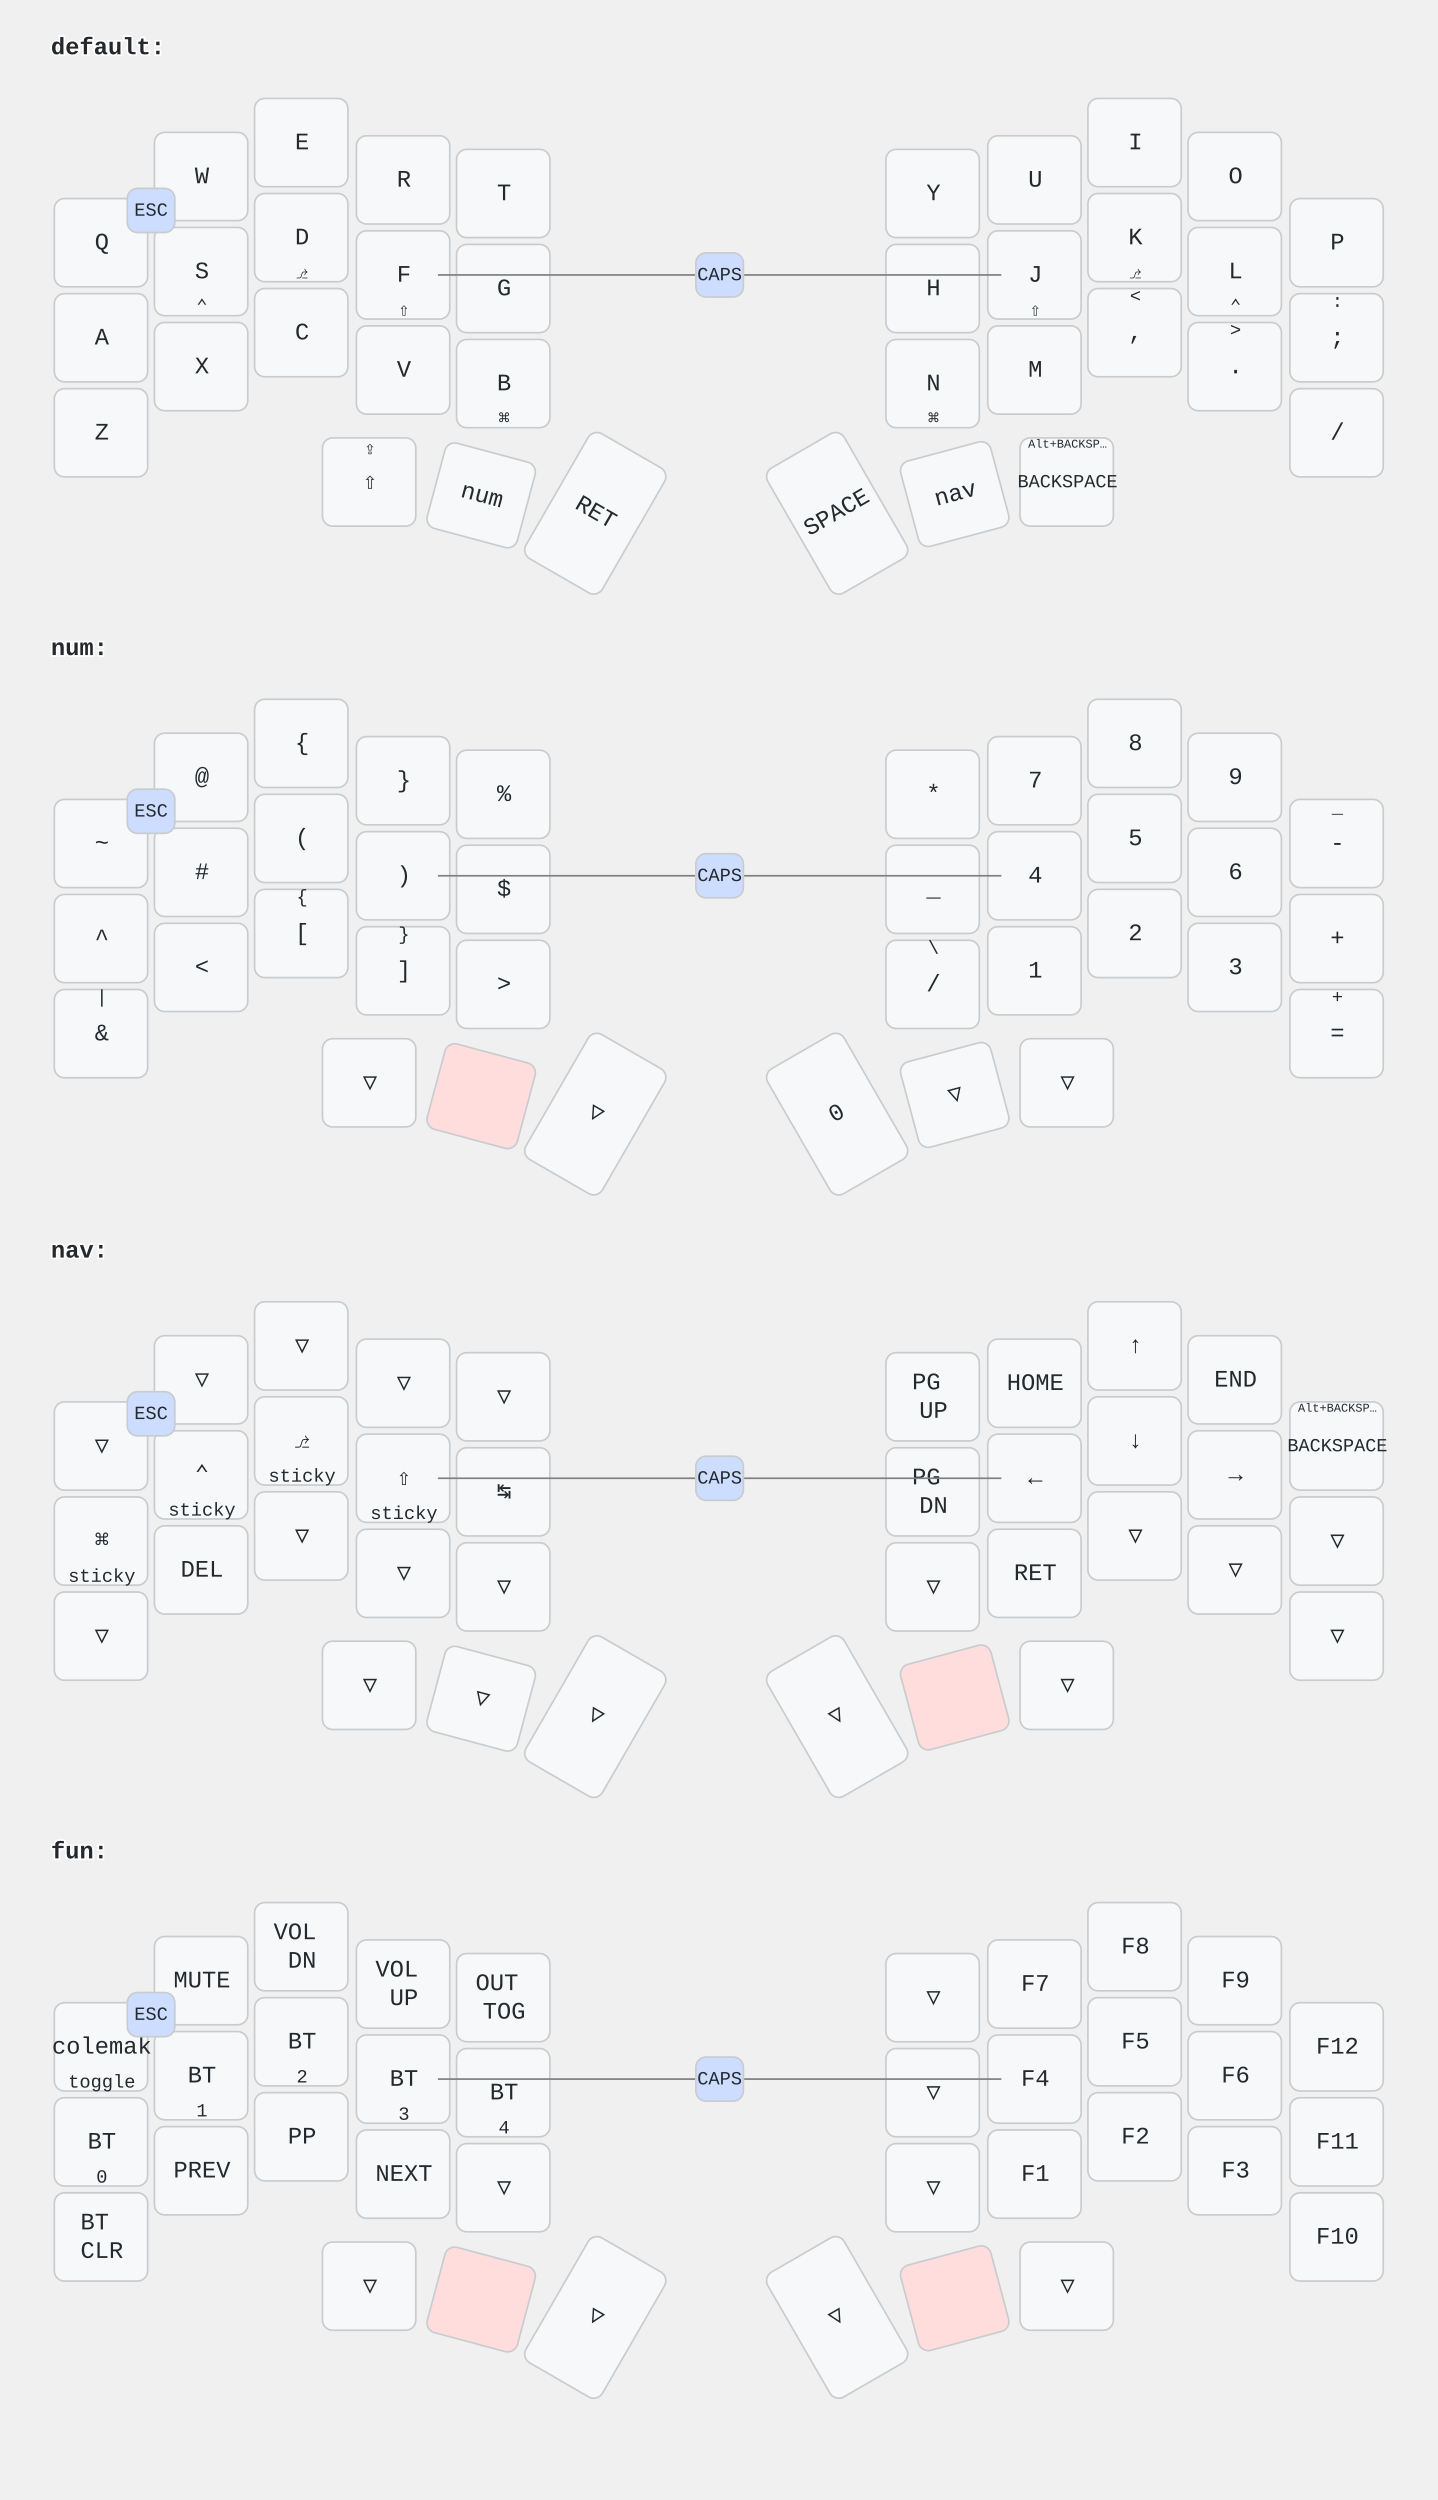
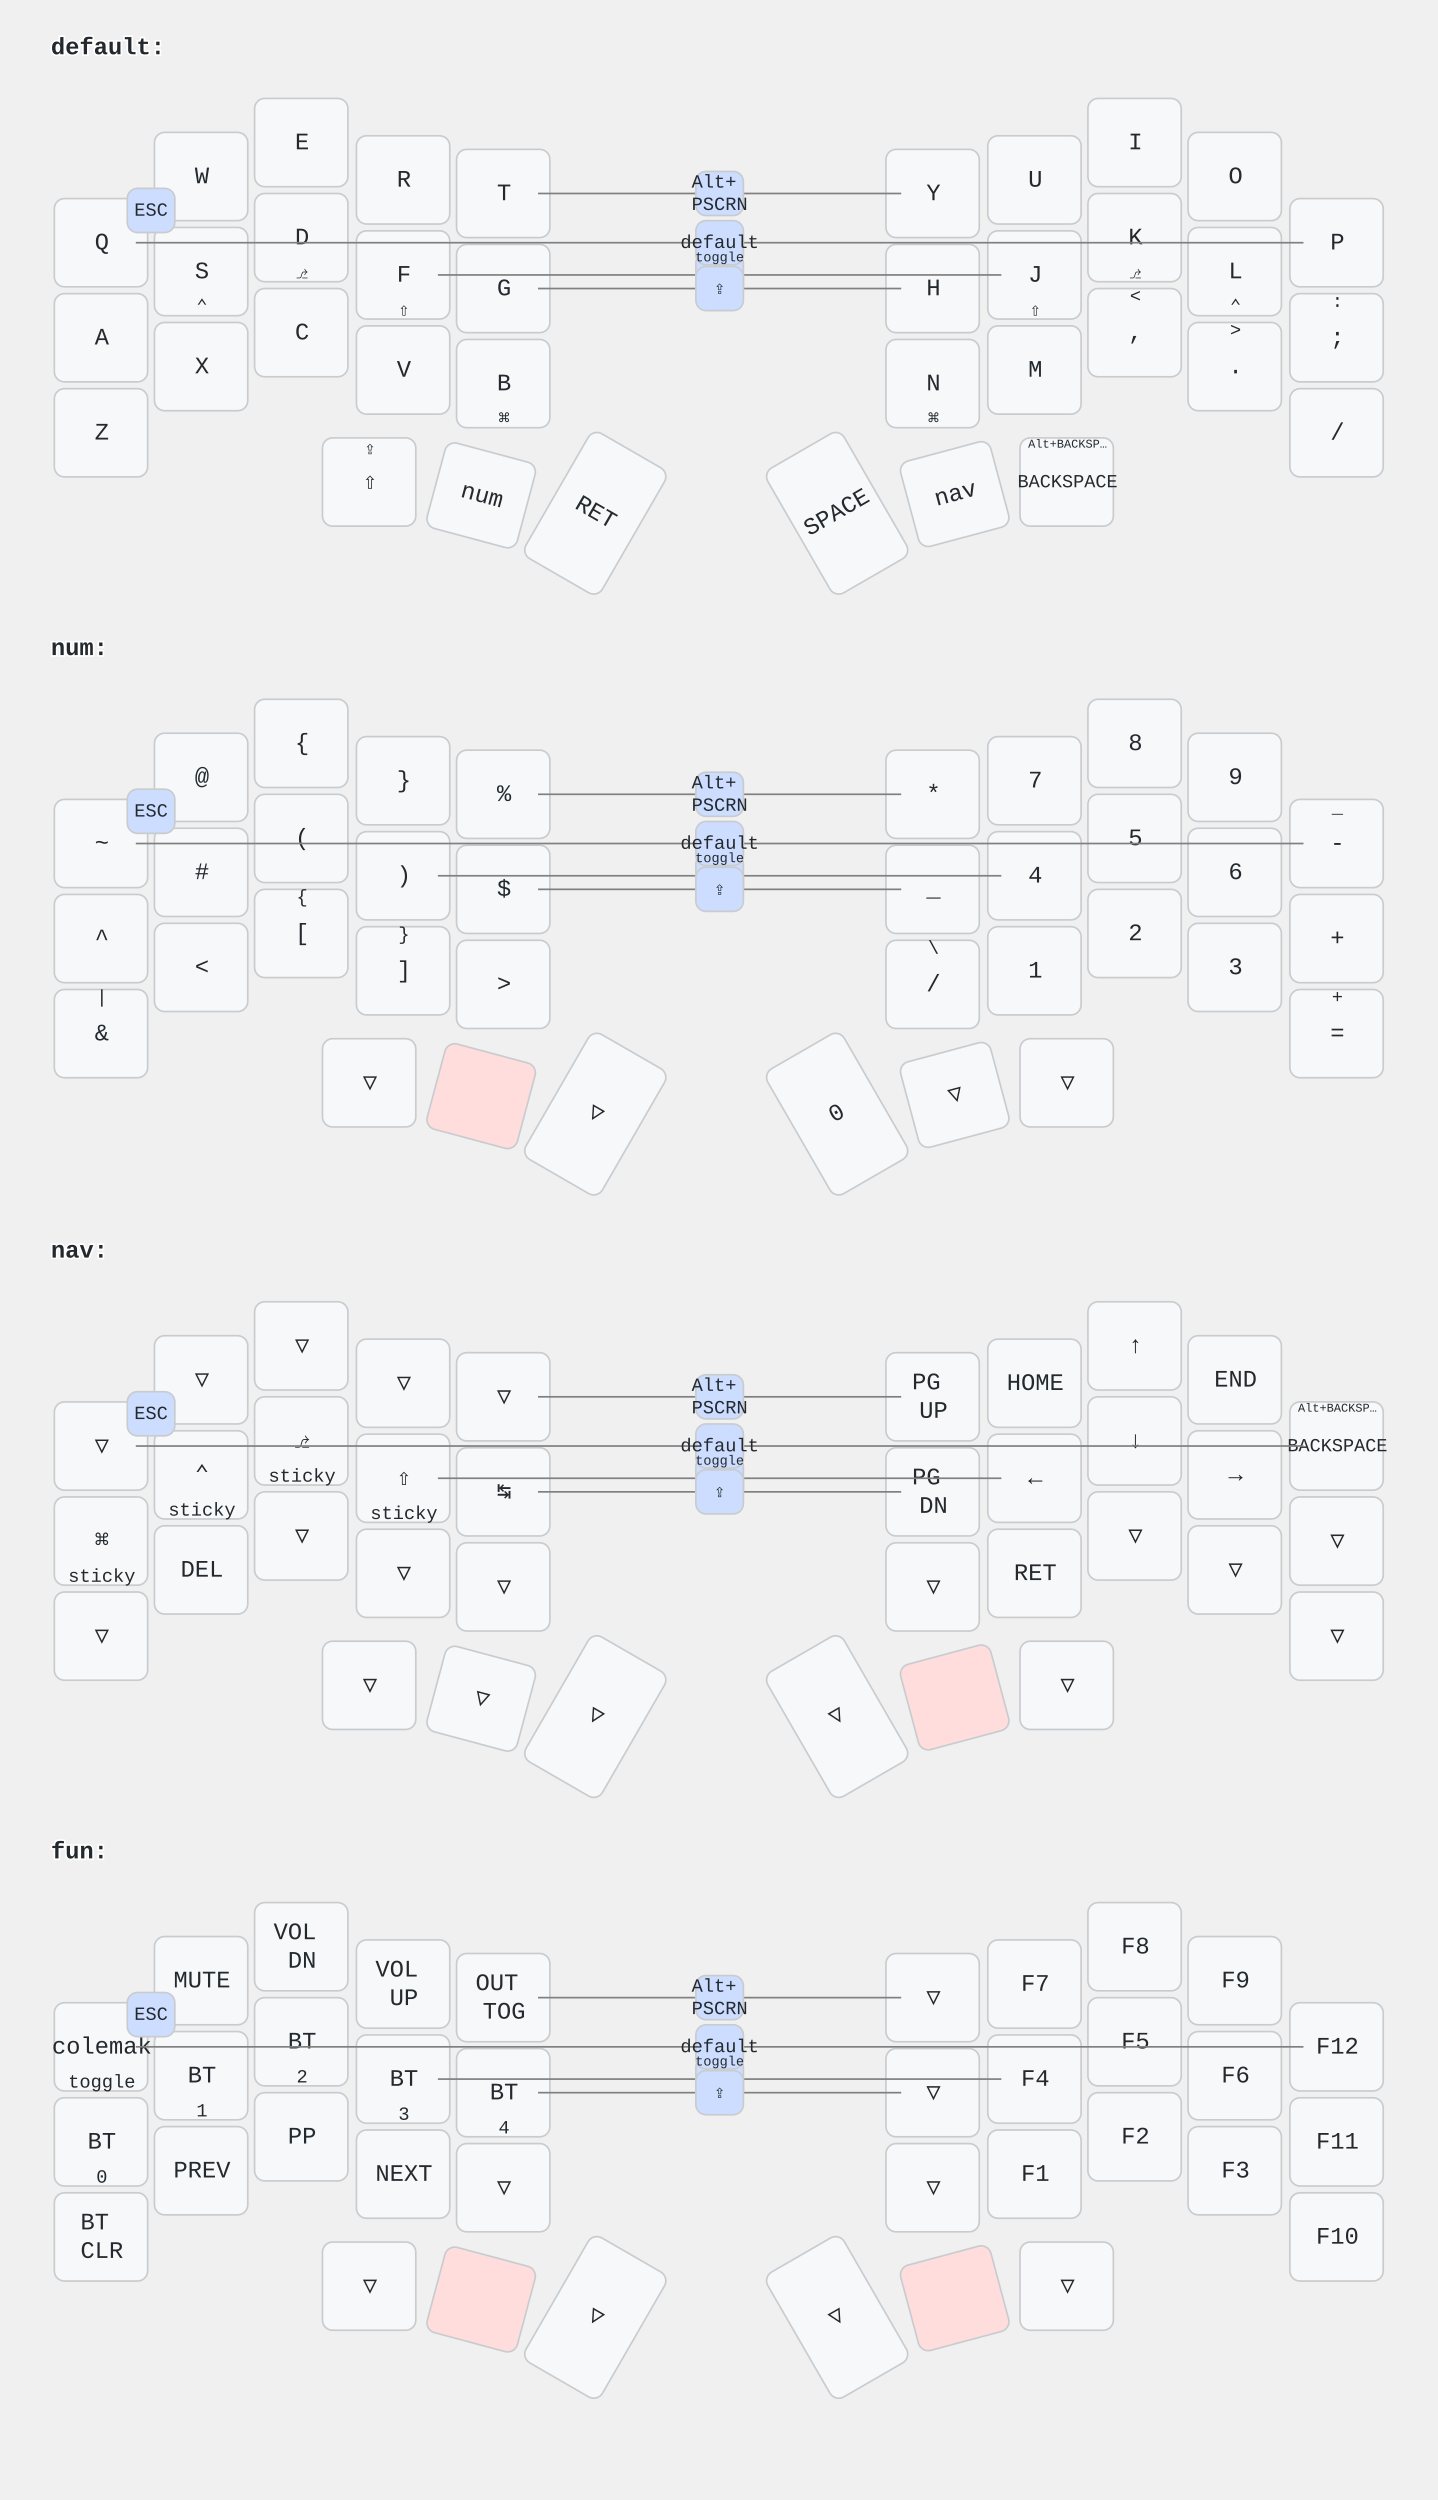
<svg xmlns="http://www.w3.org/2000/svg" width="847" height="1473" viewBox="0 0 847 1473" class="keymap">
  <style>/* font and background color specifications */
svg {
    font-family: SFMono-Regular,Consolas,Liberation Mono,Menlo,monospace;
    font-size: 14px;
    font-kerning: normal;
    text-rendering: optimizeLegibility;
    fill: #24292e;
}

/* default key styling */
rect {
    fill: #f6f8fa;
    stroke: #c9cccf;
    stroke-width: 1;
}

/* color accent for combo boxes */
rect.combo {
    fill: #cdf;
}

/* color accent for held keys */
rect.held, rect.combo.held {
    fill: #fdd;
}

/* color accent for ghost (optional) keys */
rect.ghost, rect.combo.ghost {
    fill: #ddd;
}

text {
    text-anchor: middle;
    dominant-baseline: middle;
}

/* styling for layer labels */
text.label {
    font-weight: bold;
    text-anchor: start;
    stroke: white;
    stroke-width: 2;
    paint-order: stroke;
}

/* styling for combo tap, and key hold/shifted label text */
text.combo, text.hold, text.shifted {
    font-size: 11px;
}

text.hold {
    text-anchor: middle;
    dominant-baseline: auto;
}

text.shifted {
    text-anchor: middle;
    dominant-baseline: hanging;
}

/* styling for hold/shifted label text in combo box */
text.combo.hold, text.combo.shifted {
    font-size: 8px;
}

/* styling for combo dendrons */
path {
    stroke-width: 1;
    stroke: gray;
    fill: none;
}
</style>
  <g transform="translate(30, 0)" class="layer-default">
    <text x="0" y="28" class="label" id="default">default:</text>
    <g transform="translate(0, 56)">
      <g transform="translate(30, 87)" class="key keypos-0">
        <rect rx="6" ry="6" x="-28" y="-26" width="55" height="52" class="key" />
        <text x="0" y="0" class="key tap">Q</text>
      </g>
      <g transform="translate(89, 48)" class="key keypos-1">
        <rect rx="6" ry="6" x="-28" y="-26" width="55" height="52" class="key" />
        <text x="0" y="0" class="key tap">W</text>
      </g>
      <g transform="translate(148, 28)" class="key keypos-2">
        <rect rx="6" ry="6" x="-28" y="-26" width="55" height="52" class="key" />
        <text x="0" y="0" class="key tap">E</text>
      </g>
      <g transform="translate(208, 50)" class="key keypos-3">
        <rect rx="6" ry="6" x="-28" y="-26" width="55" height="52" class="key" />
        <text x="0" y="0" class="key tap">R</text>
      </g>
      <g transform="translate(267, 58)" class="key keypos-4">
        <rect rx="6" ry="6" x="-28" y="-26" width="55" height="52" class="key" />
        <text x="0" y="0" class="key tap">T</text>
      </g>
      <g transform="translate(520, 58)" class="key keypos-5">
        <rect rx="6" ry="6" x="-28" y="-26" width="55" height="52" class="key" />
        <text x="0" y="0" class="key tap">Y</text>
      </g>
      <g transform="translate(580, 50)" class="key keypos-6">
        <rect rx="6" ry="6" x="-28" y="-26" width="55" height="52" class="key" />
        <text x="0" y="0" class="key tap">U</text>
      </g>
      <g transform="translate(639, 28)" class="key keypos-7">
        <rect rx="6" ry="6" x="-28" y="-26" width="55" height="52" class="key" />
        <text x="0" y="0" class="key tap">I</text>
      </g>
      <g transform="translate(698, 48)" class="key keypos-8">
        <rect rx="6" ry="6" x="-28" y="-26" width="55" height="52" class="key" />
        <text x="0" y="0" class="key tap">O</text>
      </g>
      <g transform="translate(758, 87)" class="key keypos-9">
        <rect rx="6" ry="6" x="-28" y="-26" width="55" height="52" class="key" />
        <text x="0" y="0" class="key tap">P</text>
      </g>
      <g transform="translate(30, 143)" class="key keypos-10">
        <rect rx="6" ry="6" x="-28" y="-26" width="55" height="52" class="key" />
        <text x="0" y="0" class="key tap">A</text>
      </g>
      <g transform="translate(89, 104)" class="key keypos-11">
        <rect rx="6" ry="6" x="-28" y="-26" width="55" height="52" class="key" />
        <text x="0" y="0" class="key tap">S</text>
        <text x="0" y="24" class="key hold">⌃</text>
      </g>
      <g transform="translate(148, 84)" class="key keypos-12">
        <rect rx="6" ry="6" x="-28" y="-26" width="55" height="52" class="key" />
        <text x="0" y="0" class="key tap">D</text>
        <text x="0" y="24" class="key hold">⎇</text>
      </g>
      <g transform="translate(208, 106)" class="key keypos-13">
        <rect rx="6" ry="6" x="-28" y="-26" width="55" height="52" class="key" />
        <text x="0" y="0" class="key tap">F</text>
        <text x="0" y="24" class="key hold">⇧</text>
      </g>
      <g transform="translate(267, 114)" class="key keypos-14">
        <rect rx="6" ry="6" x="-28" y="-26" width="55" height="52" class="key" />
        <text x="0" y="0" class="key tap">G</text>
      </g>
      <g transform="translate(520, 114)" class="key keypos-15">
        <rect rx="6" ry="6" x="-28" y="-26" width="55" height="52" class="key" />
        <text x="0" y="0" class="key tap">H</text>
      </g>
      <g transform="translate(580, 106)" class="key keypos-16">
        <rect rx="6" ry="6" x="-28" y="-26" width="55" height="52" class="key" />
        <text x="0" y="0" class="key tap">J</text>
        <text x="0" y="24" class="key hold">⇧</text>
      </g>
      <g transform="translate(639, 84)" class="key keypos-17">
        <rect rx="6" ry="6" x="-28" y="-26" width="55" height="52" class="key" />
        <text x="0" y="0" class="key tap">K</text>
        <text x="0" y="24" class="key hold">⎇</text>
      </g>
      <g transform="translate(698, 104)" class="key keypos-18">
        <rect rx="6" ry="6" x="-28" y="-26" width="55" height="52" class="key" />
        <text x="0" y="0" class="key tap">L</text>
        <text x="0" y="24" class="key hold">⌃</text>
      </g>
      <g transform="translate(758, 143)" class="key keypos-19">
        <rect rx="6" ry="6" x="-28" y="-26" width="55" height="52" class="key" />
        <text x="0" y="0" class="key tap">;</text>
        <text x="0" y="-24" class="key shifted">:</text>
      </g>
      <g transform="translate(30, 199)" class="key keypos-20">
        <rect rx="6" ry="6" x="-28" y="-26" width="55" height="52" class="key" />
        <text x="0" y="0" class="key tap">Z</text>
      </g>
      <g transform="translate(89, 160)" class="key keypos-21">
        <rect rx="6" ry="6" x="-28" y="-26" width="55" height="52" class="key" />
        <text x="0" y="0" class="key tap">X</text>
      </g>
      <g transform="translate(148, 140)" class="key keypos-22">
        <rect rx="6" ry="6" x="-28" y="-26" width="55" height="52" class="key" />
        <text x="0" y="0" class="key tap">C</text>
      </g>
      <g transform="translate(208, 162)" class="key keypos-23">
        <rect rx="6" ry="6" x="-28" y="-26" width="55" height="52" class="key" />
        <text x="0" y="0" class="key tap">V</text>
      </g>
      <g transform="translate(267, 170)" class="key keypos-24">
        <rect rx="6" ry="6" x="-28" y="-26" width="55" height="52" class="key" />
        <text x="0" y="0" class="key tap">B</text>
        <text x="0" y="24" class="key hold">⌘</text>
      </g>
      <g transform="translate(520, 170)" class="key keypos-25">
        <rect rx="6" ry="6" x="-28" y="-26" width="55" height="52" class="key" />
        <text x="0" y="0" class="key tap">N</text>
        <text x="0" y="24" class="key hold">⌘</text>
      </g>
      <g transform="translate(580, 162)" class="key keypos-26">
        <rect rx="6" ry="6" x="-28" y="-26" width="55" height="52" class="key" />
        <text x="0" y="0" class="key tap">M</text>
      </g>
      <g transform="translate(639, 140)" class="key keypos-27">
        <rect rx="6" ry="6" x="-28" y="-26" width="55" height="52" class="key" />
        <text x="0" y="0" class="key tap">,</text>
        <text x="0" y="-24" class="key shifted">&lt;</text>
      </g>
      <g transform="translate(698, 160)" class="key keypos-28">
        <rect rx="6" ry="6" x="-28" y="-26" width="55" height="52" class="key" />
        <text x="0" y="0" class="key tap">.</text>
        <text x="0" y="-24" class="key shifted">&gt;</text>
      </g>
      <g transform="translate(758, 199)" class="key keypos-29">
        <rect rx="6" ry="6" x="-28" y="-26" width="55" height="52" class="key" />
        <text x="0" y="0" class="key tap">/</text>
      </g>
      <g transform="translate(188, 228)" class="key keypos-30">
        <rect rx="6" ry="6" x="-28" y="-26" width="55" height="52" class="key" />
        <text x="0" y="0" class="key tap">⇧</text>
        <text x="0" y="-24" class="key shifted">⇪</text>
      </g>
      <g transform="translate(254, 236) rotate(15.0)" class="key keypos-31">
        <rect rx="6" ry="6" x="-28" y="-26" width="55" height="52" class="key" />
        <a href="#num">
          <text x="0" y="0" class="key tap layer-activator">num</text>
        </a>
      </g>
      <g transform="translate(321, 246) rotate(30.0)" class="key keypos-32">
        <rect rx="6" ry="6" x="-26" y="-42" width="52" height="85" class="key" />
        <text x="0" y="0" class="key tap">RET</text>
      </g>
      <g transform="translate(463, 246) rotate(-30.0)" class="key keypos-33">
        <rect rx="6" ry="6" x="-26" y="-42" width="52" height="85" class="key" />
        <text x="0" y="0" class="key tap">SPACE</text>
      </g>
      <g transform="translate(533, 235) rotate(-15.0)" class="key keypos-34">
        <rect rx="6" ry="6" x="-28" y="-26" width="55" height="52" class="key" />
        <a href="#nav">
          <text x="0" y="0" class="key tap layer-activator">nav</text>
        </a>
      </g>
      <g transform="translate(599, 228)" class="key keypos-35">
        <rect rx="6" ry="6" x="-28" y="-26" width="55" height="52" class="key" />
        <text x="0" y="0" class="key tap">
          <tspan style="font-size: 78%">BACKSPACE</tspan>
        </text>
        <text x="0" y="-24" class="key shifted">
          <tspan style="font-size: 64%">Alt+BACKSP…</tspan>
        </text>
      </g>
      <g class="combo combopos-0">
        <rect rx="6" ry="6" x="45" y="55" width="28" height="26" class="combo" />
        <text x="59" y="68" class="combo tap">ESC</text>
      </g>
      <g class="combo combopos-1">
        <path d="M394,106 l-166,0" class="combo" />
        <path d="M394,106 l166,0" class="combo" />
        <rect rx="6" ry="6" x="380" y="93" width="28" height="26" class="combo" />
        <text x="394" y="106" class="combo tap">CAPS</text>
      </g>
+       <g class="combo combopos-2">
+         <path d="M394,114 l-107,0" class="combo" />
+         <path d="M394,114 l107,0" class="combo" />
+         <rect rx="6" ry="6" x="380" y="101" width="28" height="26" class="combo" />
+         <text x="394" y="114" class="combo tap">⇪</text>
+       </g>
+       <g class="combo combopos-3">
+         <path d="M394,58 l-107,0" class="combo" />
+         <path d="M394,58 l107,0" class="combo" />
+         <rect rx="6" ry="6" x="380" y="45" width="28" height="26" class="combo" />
+         <text x="394" y="58" class="combo tap">
+           <tspan x="394" dy="-0.6em">Alt+</tspan>
+           <tspan x="394" dy="1.2em">PSCRN</tspan>
+         </text>
+       </g>
+       <g class="combo combopos-4">
+         <path d="M394,87 l-344,0" class="combo" />
+         <path d="M394,87 l344,0" class="combo" />
+         <rect rx="6" ry="6" x="380" y="74" width="28" height="26" class="combo" />
+         <a href="#default">
+           <text x="394" y="87" class="combo tap layer-activator">default</text>
+         </a>
+         <text x="394" y="98" class="combo hold">toggle</text>
+       </g>
    </g>
  </g>
  <g transform="translate(30, 354)" class="layer-num">
    <text x="0" y="28" class="label" id="num">num:</text>
    <g transform="translate(0, 56)">
      <g transform="translate(30, 87)" class="key keypos-0">
        <rect rx="6" ry="6" x="-28" y="-26" width="55" height="52" class="key" />
        <text x="0" y="0" class="key tap">~</text>
      </g>
      <g transform="translate(89, 48)" class="key keypos-1">
        <rect rx="6" ry="6" x="-28" y="-26" width="55" height="52" class="key" />
        <text x="0" y="0" class="key tap">@</text>
      </g>
      <g transform="translate(148, 28)" class="key keypos-2">
        <rect rx="6" ry="6" x="-28" y="-26" width="55" height="52" class="key" />
        <text x="0" y="0" class="key tap">{</text>
      </g>
      <g transform="translate(208, 50)" class="key keypos-3">
        <rect rx="6" ry="6" x="-28" y="-26" width="55" height="52" class="key" />
        <text x="0" y="0" class="key tap">}</text>
      </g>
      <g transform="translate(267, 58)" class="key keypos-4">
        <rect rx="6" ry="6" x="-28" y="-26" width="55" height="52" class="key" />
        <text x="0" y="0" class="key tap">%</text>
      </g>
      <g transform="translate(520, 58)" class="key keypos-5">
        <rect rx="6" ry="6" x="-28" y="-26" width="55" height="52" class="key" />
        <text x="0" y="0" class="key tap">*</text>
      </g>
      <g transform="translate(580, 50)" class="key keypos-6">
        <rect rx="6" ry="6" x="-28" y="-26" width="55" height="52" class="key" />
        <text x="0" y="0" class="key tap">7</text>
      </g>
      <g transform="translate(639, 28)" class="key keypos-7">
        <rect rx="6" ry="6" x="-28" y="-26" width="55" height="52" class="key" />
        <text x="0" y="0" class="key tap">8</text>
      </g>
      <g transform="translate(698, 48)" class="key keypos-8">
        <rect rx="6" ry="6" x="-28" y="-26" width="55" height="52" class="key" />
        <text x="0" y="0" class="key tap">9</text>
      </g>
      <g transform="translate(758, 87)" class="key keypos-9">
        <rect rx="6" ry="6" x="-28" y="-26" width="55" height="52" class="key" />
        <text x="0" y="0" class="key tap">-</text>
        <text x="0" y="-24" class="key shifted">_</text>
      </g>
      <g transform="translate(30, 143)" class="key keypos-10">
        <rect rx="6" ry="6" x="-28" y="-26" width="55" height="52" class="key" />
        <text x="0" y="0" class="key tap">^</text>
      </g>
      <g transform="translate(89, 104)" class="key keypos-11">
        <rect rx="6" ry="6" x="-28" y="-26" width="55" height="52" class="key" />
        <text x="0" y="0" class="key tap">#</text>
      </g>
      <g transform="translate(148, 84)" class="key keypos-12">
        <rect rx="6" ry="6" x="-28" y="-26" width="55" height="52" class="key" />
        <text x="0" y="0" class="key tap">(</text>
      </g>
      <g transform="translate(208, 106)" class="key keypos-13">
        <rect rx="6" ry="6" x="-28" y="-26" width="55" height="52" class="key" />
        <text x="0" y="0" class="key tap">)</text>
      </g>
      <g transform="translate(267, 114)" class="key keypos-14">
        <rect rx="6" ry="6" x="-28" y="-26" width="55" height="52" class="key" />
        <text x="0" y="0" class="key tap">$</text>
      </g>
      <g transform="translate(520, 114)" class="key keypos-15">
        <rect rx="6" ry="6" x="-28" y="-26" width="55" height="52" class="key" />
        <text x="0" y="0" class="key tap">_</text>
      </g>
      <g transform="translate(580, 106)" class="key keypos-16">
        <rect rx="6" ry="6" x="-28" y="-26" width="55" height="52" class="key" />
        <text x="0" y="0" class="key tap">4</text>
      </g>
      <g transform="translate(639, 84)" class="key keypos-17">
        <rect rx="6" ry="6" x="-28" y="-26" width="55" height="52" class="key" />
        <text x="0" y="0" class="key tap">5</text>
      </g>
      <g transform="translate(698, 104)" class="key keypos-18">
        <rect rx="6" ry="6" x="-28" y="-26" width="55" height="52" class="key" />
        <text x="0" y="0" class="key tap">6</text>
      </g>
      <g transform="translate(758, 143)" class="key keypos-19">
        <rect rx="6" ry="6" x="-28" y="-26" width="55" height="52" class="key" />
        <text x="0" y="0" class="key tap">+</text>
      </g>
      <g transform="translate(30, 199)" class="key keypos-20">
        <rect rx="6" ry="6" x="-28" y="-26" width="55" height="52" class="key" />
        <text x="0" y="0" class="key tap">&amp;</text>
        <text x="0" y="-24" class="key shifted">|</text>
      </g>
      <g transform="translate(89, 160)" class="key keypos-21">
        <rect rx="6" ry="6" x="-28" y="-26" width="55" height="52" class="key" />
        <text x="0" y="0" class="key tap">&lt;</text>
      </g>
      <g transform="translate(148, 140)" class="key keypos-22">
        <rect rx="6" ry="6" x="-28" y="-26" width="55" height="52" class="key" />
        <text x="0" y="0" class="key tap">[</text>
        <text x="0" y="-24" class="key shifted">{</text>
      </g>
      <g transform="translate(208, 162)" class="key keypos-23">
        <rect rx="6" ry="6" x="-28" y="-26" width="55" height="52" class="key" />
        <text x="0" y="0" class="key tap">]</text>
        <text x="0" y="-24" class="key shifted">}</text>
      </g>
      <g transform="translate(267, 170)" class="key keypos-24">
        <rect rx="6" ry="6" x="-28" y="-26" width="55" height="52" class="key" />
        <text x="0" y="0" class="key tap">&gt;</text>
      </g>
      <g transform="translate(520, 170)" class="key keypos-25">
        <rect rx="6" ry="6" x="-28" y="-26" width="55" height="52" class="key" />
        <text x="0" y="0" class="key tap">/</text>
        <text x="0" y="-24" class="key shifted">\</text>
      </g>
      <g transform="translate(580, 162)" class="key keypos-26">
        <rect rx="6" ry="6" x="-28" y="-26" width="55" height="52" class="key" />
        <text x="0" y="0" class="key tap">1</text>
      </g>
      <g transform="translate(639, 140)" class="key keypos-27">
        <rect rx="6" ry="6" x="-28" y="-26" width="55" height="52" class="key" />
        <text x="0" y="0" class="key tap">2</text>
      </g>
      <g transform="translate(698, 160)" class="key keypos-28">
        <rect rx="6" ry="6" x="-28" y="-26" width="55" height="52" class="key" />
        <text x="0" y="0" class="key tap">3</text>
      </g>
      <g transform="translate(758, 199)" class="key keypos-29">
        <rect rx="6" ry="6" x="-28" y="-26" width="55" height="52" class="key" />
        <text x="0" y="0" class="key tap">=</text>
        <text x="0" y="-24" class="key shifted">+</text>
      </g>
      <g transform="translate(188, 228)" class="key trans keypos-30">
        <rect rx="6" ry="6" x="-28" y="-26" width="55" height="52" class="key trans" />
        <text x="0" y="0" class="key trans tap">▽</text>
      </g>
      <g transform="translate(254, 236) rotate(15.0)" class="key held keypos-31">
        <rect rx="6" ry="6" x="-28" y="-26" width="55" height="52" class="key held" />
      </g>
      <g transform="translate(321, 246) rotate(30.0)" class="key trans keypos-32">
        <rect rx="6" ry="6" x="-26" y="-42" width="52" height="85" class="key trans" />
        <text x="0" y="0" class="key trans tap">▽</text>
      </g>
      <g transform="translate(463, 246) rotate(-30.0)" class="key keypos-33">
        <rect rx="6" ry="6" x="-26" y="-42" width="52" height="85" class="key" />
        <text x="0" y="0" class="key tap">0</text>
      </g>
      <g transform="translate(533, 235) rotate(-15.0)" class="key trans keypos-34">
        <rect rx="6" ry="6" x="-28" y="-26" width="55" height="52" class="key trans" />
        <text x="0" y="0" class="key trans tap">▽</text>
      </g>
      <g transform="translate(599, 228)" class="key trans keypos-35">
        <rect rx="6" ry="6" x="-28" y="-26" width="55" height="52" class="key trans" />
        <text x="0" y="0" class="key trans tap">▽</text>
      </g>
      <g class="combo combopos-0">
        <rect rx="6" ry="6" x="45" y="55" width="28" height="26" class="combo" />
        <text x="59" y="68" class="combo tap">ESC</text>
      </g>
      <g class="combo combopos-1">
        <path d="M394,106 l-166,0" class="combo" />
        <path d="M394,106 l166,0" class="combo" />
        <rect rx="6" ry="6" x="380" y="93" width="28" height="26" class="combo" />
        <text x="394" y="106" class="combo tap">CAPS</text>
      </g>
+       <g class="combo combopos-2">
+         <path d="M394,114 l-107,0" class="combo" />
+         <path d="M394,114 l107,0" class="combo" />
+         <rect rx="6" ry="6" x="380" y="101" width="28" height="26" class="combo" />
+         <text x="394" y="114" class="combo tap">⇪</text>
+       </g>
+       <g class="combo combopos-3">
+         <path d="M394,58 l-107,0" class="combo" />
+         <path d="M394,58 l107,0" class="combo" />
+         <rect rx="6" ry="6" x="380" y="45" width="28" height="26" class="combo" />
+         <text x="394" y="58" class="combo tap">
+           <tspan x="394" dy="-0.6em">Alt+</tspan>
+           <tspan x="394" dy="1.2em">PSCRN</tspan>
+         </text>
+       </g>
+       <g class="combo combopos-4">
+         <path d="M394,87 l-344,0" class="combo" />
+         <path d="M394,87 l344,0" class="combo" />
+         <rect rx="6" ry="6" x="380" y="74" width="28" height="26" class="combo" />
+         <a href="#default">
+           <text x="394" y="87" class="combo tap layer-activator">default</text>
+         </a>
+         <text x="394" y="98" class="combo hold">toggle</text>
+       </g>
    </g>
  </g>
  <g transform="translate(30, 709)" class="layer-nav">
    <text x="0" y="28" class="label" id="nav">nav:</text>
    <g transform="translate(0, 56)">
      <g transform="translate(30, 87)" class="key trans keypos-0">
        <rect rx="6" ry="6" x="-28" y="-26" width="55" height="52" class="key trans" />
        <text x="0" y="0" class="key trans tap">▽</text>
      </g>
      <g transform="translate(89, 48)" class="key trans keypos-1">
        <rect rx="6" ry="6" x="-28" y="-26" width="55" height="52" class="key trans" />
        <text x="0" y="0" class="key trans tap">▽</text>
      </g>
      <g transform="translate(148, 28)" class="key trans keypos-2">
        <rect rx="6" ry="6" x="-28" y="-26" width="55" height="52" class="key trans" />
        <text x="0" y="0" class="key trans tap">▽</text>
      </g>
      <g transform="translate(208, 50)" class="key trans keypos-3">
        <rect rx="6" ry="6" x="-28" y="-26" width="55" height="52" class="key trans" />
        <text x="0" y="0" class="key trans tap">▽</text>
      </g>
      <g transform="translate(267, 58)" class="key trans keypos-4">
        <rect rx="6" ry="6" x="-28" y="-26" width="55" height="52" class="key trans" />
        <text x="0" y="0" class="key trans tap">▽</text>
      </g>
      <g transform="translate(520, 58)" class="key keypos-5">
        <rect rx="6" ry="6" x="-28" y="-26" width="55" height="52" class="key" />
        <text x="0" y="0" class="key tap">
          <tspan x="0" dy="-0.6em">PG</tspan>
          <tspan x="0" dy="1.2em">UP</tspan>
        </text>
      </g>
      <g transform="translate(580, 50)" class="key keypos-6">
        <rect rx="6" ry="6" x="-28" y="-26" width="55" height="52" class="key" />
        <text x="0" y="0" class="key tap">HOME</text>
      </g>
      <g transform="translate(639, 28)" class="key keypos-7">
        <rect rx="6" ry="6" x="-28" y="-26" width="55" height="52" class="key" />
        <text x="0" y="0" class="key tap">↑</text>
      </g>
      <g transform="translate(698, 48)" class="key keypos-8">
        <rect rx="6" ry="6" x="-28" y="-26" width="55" height="52" class="key" />
        <text x="0" y="0" class="key tap">END</text>
      </g>
      <g transform="translate(758, 87)" class="key keypos-9">
        <rect rx="6" ry="6" x="-28" y="-26" width="55" height="52" class="key" />
        <text x="0" y="0" class="key tap">
          <tspan style="font-size: 78%">BACKSPACE</tspan>
        </text>
        <text x="0" y="-24" class="key shifted">
          <tspan style="font-size: 64%">Alt+BACKSP…</tspan>
        </text>
      </g>
      <g transform="translate(30, 143)" class="key keypos-10">
        <rect rx="6" ry="6" x="-28" y="-26" width="55" height="52" class="key" />
        <text x="0" y="0" class="key tap">⌘</text>
        <text x="0" y="24" class="key hold">sticky</text>
      </g>
      <g transform="translate(89, 104)" class="key keypos-11">
        <rect rx="6" ry="6" x="-28" y="-26" width="55" height="52" class="key" />
        <text x="0" y="0" class="key tap">⌃</text>
        <text x="0" y="24" class="key hold">sticky</text>
      </g>
      <g transform="translate(148, 84)" class="key keypos-12">
        <rect rx="6" ry="6" x="-28" y="-26" width="55" height="52" class="key" />
        <text x="0" y="0" class="key tap">⎇</text>
        <text x="0" y="24" class="key hold">sticky</text>
      </g>
      <g transform="translate(208, 106)" class="key keypos-13">
        <rect rx="6" ry="6" x="-28" y="-26" width="55" height="52" class="key" />
        <text x="0" y="0" class="key tap">⇧</text>
        <text x="0" y="24" class="key hold">sticky</text>
      </g>
      <g transform="translate(267, 114)" class="key keypos-14">
        <rect rx="6" ry="6" x="-28" y="-26" width="55" height="52" class="key" />
        <text x="0" y="0" class="key tap">↹</text>
      </g>
      <g transform="translate(520, 114)" class="key keypos-15">
        <rect rx="6" ry="6" x="-28" y="-26" width="55" height="52" class="key" />
        <text x="0" y="0" class="key tap">
          <tspan x="0" dy="-0.6em">PG</tspan>
          <tspan x="0" dy="1.2em">DN</tspan>
        </text>
      </g>
      <g transform="translate(580, 106)" class="key keypos-16">
        <rect rx="6" ry="6" x="-28" y="-26" width="55" height="52" class="key" />
        <text x="0" y="0" class="key tap">←</text>
      </g>
      <g transform="translate(639, 84)" class="key keypos-17">
        <rect rx="6" ry="6" x="-28" y="-26" width="55" height="52" class="key" />
        <text x="0" y="0" class="key tap">↓</text>
      </g>
      <g transform="translate(698, 104)" class="key keypos-18">
        <rect rx="6" ry="6" x="-28" y="-26" width="55" height="52" class="key" />
        <text x="0" y="0" class="key tap">→</text>
      </g>
      <g transform="translate(758, 143)" class="key trans keypos-19">
        <rect rx="6" ry="6" x="-28" y="-26" width="55" height="52" class="key trans" />
        <text x="0" y="0" class="key trans tap">▽</text>
      </g>
      <g transform="translate(30, 199)" class="key trans keypos-20">
        <rect rx="6" ry="6" x="-28" y="-26" width="55" height="52" class="key trans" />
        <text x="0" y="0" class="key trans tap">▽</text>
      </g>
      <g transform="translate(89, 160)" class="key keypos-21">
        <rect rx="6" ry="6" x="-28" y="-26" width="55" height="52" class="key" />
        <text x="0" y="0" class="key tap">DEL</text>
      </g>
      <g transform="translate(148, 140)" class="key trans keypos-22">
        <rect rx="6" ry="6" x="-28" y="-26" width="55" height="52" class="key trans" />
        <text x="0" y="0" class="key trans tap">▽</text>
      </g>
      <g transform="translate(208, 162)" class="key trans keypos-23">
        <rect rx="6" ry="6" x="-28" y="-26" width="55" height="52" class="key trans" />
        <text x="0" y="0" class="key trans tap">▽</text>
      </g>
      <g transform="translate(267, 170)" class="key trans keypos-24">
        <rect rx="6" ry="6" x="-28" y="-26" width="55" height="52" class="key trans" />
        <text x="0" y="0" class="key trans tap">▽</text>
      </g>
      <g transform="translate(520, 170)" class="key trans keypos-25">
        <rect rx="6" ry="6" x="-28" y="-26" width="55" height="52" class="key trans" />
        <text x="0" y="0" class="key trans tap">▽</text>
      </g>
      <g transform="translate(580, 162)" class="key keypos-26">
        <rect rx="6" ry="6" x="-28" y="-26" width="55" height="52" class="key" />
        <text x="0" y="0" class="key tap">RET</text>
      </g>
      <g transform="translate(639, 140)" class="key trans keypos-27">
        <rect rx="6" ry="6" x="-28" y="-26" width="55" height="52" class="key trans" />
        <text x="0" y="0" class="key trans tap">▽</text>
      </g>
      <g transform="translate(698, 160)" class="key trans keypos-28">
        <rect rx="6" ry="6" x="-28" y="-26" width="55" height="52" class="key trans" />
        <text x="0" y="0" class="key trans tap">▽</text>
      </g>
      <g transform="translate(758, 199)" class="key trans keypos-29">
        <rect rx="6" ry="6" x="-28" y="-26" width="55" height="52" class="key trans" />
        <text x="0" y="0" class="key trans tap">▽</text>
      </g>
      <g transform="translate(188, 228)" class="key trans keypos-30">
        <rect rx="6" ry="6" x="-28" y="-26" width="55" height="52" class="key trans" />
        <text x="0" y="0" class="key trans tap">▽</text>
      </g>
      <g transform="translate(254, 236) rotate(15.0)" class="key trans keypos-31">
        <rect rx="6" ry="6" x="-28" y="-26" width="55" height="52" class="key trans" />
        <text x="0" y="0" class="key trans tap">▽</text>
      </g>
      <g transform="translate(321, 246) rotate(30.0)" class="key trans keypos-32">
        <rect rx="6" ry="6" x="-26" y="-42" width="52" height="85" class="key trans" />
        <text x="0" y="0" class="key trans tap">▽</text>
      </g>
      <g transform="translate(463, 246) rotate(-30.0)" class="key trans keypos-33">
        <rect rx="6" ry="6" x="-26" y="-42" width="52" height="85" class="key trans" />
        <text x="0" y="0" class="key trans tap">▽</text>
      </g>
      <g transform="translate(533, 235) rotate(-15.0)" class="key held keypos-34">
        <rect rx="6" ry="6" x="-28" y="-26" width="55" height="52" class="key held" />
      </g>
      <g transform="translate(599, 228)" class="key trans keypos-35">
        <rect rx="6" ry="6" x="-28" y="-26" width="55" height="52" class="key trans" />
        <text x="0" y="0" class="key trans tap">▽</text>
      </g>
      <g class="combo combopos-0">
        <rect rx="6" ry="6" x="45" y="55" width="28" height="26" class="combo" />
        <text x="59" y="68" class="combo tap">ESC</text>
      </g>
      <g class="combo combopos-1">
        <path d="M394,106 l-166,0" class="combo" />
        <path d="M394,106 l166,0" class="combo" />
        <rect rx="6" ry="6" x="380" y="93" width="28" height="26" class="combo" />
        <text x="394" y="106" class="combo tap">CAPS</text>
      </g>
+       <g class="combo combopos-2">
+         <path d="M394,114 l-107,0" class="combo" />
+         <path d="M394,114 l107,0" class="combo" />
+         <rect rx="6" ry="6" x="380" y="101" width="28" height="26" class="combo" />
+         <text x="394" y="114" class="combo tap">⇪</text>
+       </g>
+       <g class="combo combopos-3">
+         <path d="M394,58 l-107,0" class="combo" />
+         <path d="M394,58 l107,0" class="combo" />
+         <rect rx="6" ry="6" x="380" y="45" width="28" height="26" class="combo" />
+         <text x="394" y="58" class="combo tap">
+           <tspan x="394" dy="-0.6em">Alt+</tspan>
+           <tspan x="394" dy="1.2em">PSCRN</tspan>
+         </text>
+       </g>
+       <g class="combo combopos-4">
+         <path d="M394,87 l-344,0" class="combo" />
+         <path d="M394,87 l344,0" class="combo" />
+         <rect rx="6" ry="6" x="380" y="74" width="28" height="26" class="combo" />
+         <a href="#default">
+           <text x="394" y="87" class="combo tap layer-activator">default</text>
+         </a>
+         <text x="394" y="98" class="combo hold">toggle</text>
+       </g>
    </g>
  </g>
  <g transform="translate(30, 1063)" class="layer-fun">
    <text x="0" y="28" class="label" id="fun">fun:</text>
    <g transform="translate(0, 56)">
      <g transform="translate(30, 87)" class="key keypos-0">
        <rect rx="6" ry="6" x="-28" y="-26" width="55" height="52" class="key" />
        <text x="0" y="0" class="key tap">colemak</text>
        <text x="0" y="24" class="key hold">toggle</text>
      </g>
      <g transform="translate(89, 48)" class="key keypos-1">
        <rect rx="6" ry="6" x="-28" y="-26" width="55" height="52" class="key" />
        <text x="0" y="0" class="key tap">MUTE</text>
      </g>
      <g transform="translate(148, 28)" class="key keypos-2">
        <rect rx="6" ry="6" x="-28" y="-26" width="55" height="52" class="key" />
        <text x="0" y="0" class="key tap">
          <tspan x="0" dy="-0.6em">VOL</tspan>
          <tspan x="0" dy="1.2em">DN</tspan>
        </text>
      </g>
      <g transform="translate(208, 50)" class="key keypos-3">
        <rect rx="6" ry="6" x="-28" y="-26" width="55" height="52" class="key" />
        <text x="0" y="0" class="key tap">
          <tspan x="0" dy="-0.6em">VOL</tspan>
          <tspan x="0" dy="1.2em">UP</tspan>
        </text>
      </g>
      <g transform="translate(267, 58)" class="key keypos-4">
        <rect rx="6" ry="6" x="-28" y="-26" width="55" height="52" class="key" />
        <text x="0" y="0" class="key tap">
          <tspan x="0" dy="-0.6em">OUT</tspan>
          <tspan x="0" dy="1.2em">TOG</tspan>
        </text>
      </g>
      <g transform="translate(520, 58)" class="key trans keypos-5">
        <rect rx="6" ry="6" x="-28" y="-26" width="55" height="52" class="key trans" />
        <text x="0" y="0" class="key trans tap">▽</text>
      </g>
      <g transform="translate(580, 50)" class="key keypos-6">
        <rect rx="6" ry="6" x="-28" y="-26" width="55" height="52" class="key" />
        <text x="0" y="0" class="key tap">F7</text>
      </g>
      <g transform="translate(639, 28)" class="key keypos-7">
        <rect rx="6" ry="6" x="-28" y="-26" width="55" height="52" class="key" />
        <text x="0" y="0" class="key tap">F8</text>
      </g>
      <g transform="translate(698, 48)" class="key keypos-8">
        <rect rx="6" ry="6" x="-28" y="-26" width="55" height="52" class="key" />
        <text x="0" y="0" class="key tap">F9</text>
      </g>
      <g transform="translate(758, 87)" class="key keypos-9">
        <rect rx="6" ry="6" x="-28" y="-26" width="55" height="52" class="key" />
        <text x="0" y="0" class="key tap">F12</text>
      </g>
      <g transform="translate(30, 143)" class="key keypos-10">
        <rect rx="6" ry="6" x="-28" y="-26" width="55" height="52" class="key" />
        <text x="0" y="0" class="key tap">BT</text>
        <text x="0" y="24" class="key hold">0</text>
      </g>
      <g transform="translate(89, 104)" class="key keypos-11">
        <rect rx="6" ry="6" x="-28" y="-26" width="55" height="52" class="key" />
        <text x="0" y="0" class="key tap">BT</text>
        <text x="0" y="24" class="key hold">1</text>
      </g>
      <g transform="translate(148, 84)" class="key keypos-12">
        <rect rx="6" ry="6" x="-28" y="-26" width="55" height="52" class="key" />
        <text x="0" y="0" class="key tap">BT</text>
        <text x="0" y="24" class="key hold">2</text>
      </g>
      <g transform="translate(208, 106)" class="key keypos-13">
        <rect rx="6" ry="6" x="-28" y="-26" width="55" height="52" class="key" />
        <text x="0" y="0" class="key tap">BT</text>
        <text x="0" y="24" class="key hold">3</text>
      </g>
      <g transform="translate(267, 114)" class="key keypos-14">
        <rect rx="6" ry="6" x="-28" y="-26" width="55" height="52" class="key" />
        <text x="0" y="0" class="key tap">BT</text>
        <text x="0" y="24" class="key hold">4</text>
      </g>
      <g transform="translate(520, 114)" class="key trans keypos-15">
        <rect rx="6" ry="6" x="-28" y="-26" width="55" height="52" class="key trans" />
        <text x="0" y="0" class="key trans tap">▽</text>
      </g>
      <g transform="translate(580, 106)" class="key keypos-16">
        <rect rx="6" ry="6" x="-28" y="-26" width="55" height="52" class="key" />
        <text x="0" y="0" class="key tap">F4</text>
      </g>
      <g transform="translate(639, 84)" class="key keypos-17">
        <rect rx="6" ry="6" x="-28" y="-26" width="55" height="52" class="key" />
        <text x="0" y="0" class="key tap">F5</text>
      </g>
      <g transform="translate(698, 104)" class="key keypos-18">
        <rect rx="6" ry="6" x="-28" y="-26" width="55" height="52" class="key" />
        <text x="0" y="0" class="key tap">F6</text>
      </g>
      <g transform="translate(758, 143)" class="key keypos-19">
        <rect rx="6" ry="6" x="-28" y="-26" width="55" height="52" class="key" />
        <text x="0" y="0" class="key tap">F11</text>
      </g>
      <g transform="translate(30, 199)" class="key keypos-20">
        <rect rx="6" ry="6" x="-28" y="-26" width="55" height="52" class="key" />
        <text x="0" y="0" class="key tap">
          <tspan x="0" dy="-0.6em">BT</tspan>
          <tspan x="0" dy="1.2em">CLR</tspan>
        </text>
      </g>
      <g transform="translate(89, 160)" class="key keypos-21">
        <rect rx="6" ry="6" x="-28" y="-26" width="55" height="52" class="key" />
        <text x="0" y="0" class="key tap">PREV</text>
      </g>
      <g transform="translate(148, 140)" class="key keypos-22">
        <rect rx="6" ry="6" x="-28" y="-26" width="55" height="52" class="key" />
        <text x="0" y="0" class="key tap">PP</text>
      </g>
      <g transform="translate(208, 162)" class="key keypos-23">
        <rect rx="6" ry="6" x="-28" y="-26" width="55" height="52" class="key" />
        <text x="0" y="0" class="key tap">NEXT</text>
      </g>
      <g transform="translate(267, 170)" class="key trans keypos-24">
        <rect rx="6" ry="6" x="-28" y="-26" width="55" height="52" class="key trans" />
        <text x="0" y="0" class="key trans tap">▽</text>
      </g>
      <g transform="translate(520, 170)" class="key trans keypos-25">
        <rect rx="6" ry="6" x="-28" y="-26" width="55" height="52" class="key trans" />
        <text x="0" y="0" class="key trans tap">▽</text>
      </g>
      <g transform="translate(580, 162)" class="key keypos-26">
        <rect rx="6" ry="6" x="-28" y="-26" width="55" height="52" class="key" />
        <text x="0" y="0" class="key tap">F1</text>
      </g>
      <g transform="translate(639, 140)" class="key keypos-27">
        <rect rx="6" ry="6" x="-28" y="-26" width="55" height="52" class="key" />
        <text x="0" y="0" class="key tap">F2</text>
      </g>
      <g transform="translate(698, 160)" class="key keypos-28">
        <rect rx="6" ry="6" x="-28" y="-26" width="55" height="52" class="key" />
        <text x="0" y="0" class="key tap">F3</text>
      </g>
      <g transform="translate(758, 199)" class="key keypos-29">
        <rect rx="6" ry="6" x="-28" y="-26" width="55" height="52" class="key" />
        <text x="0" y="0" class="key tap">F10</text>
      </g>
      <g transform="translate(188, 228)" class="key trans keypos-30">
        <rect rx="6" ry="6" x="-28" y="-26" width="55" height="52" class="key trans" />
        <text x="0" y="0" class="key trans tap">▽</text>
      </g>
      <g transform="translate(254, 236) rotate(15.0)" class="key held keypos-31">
        <rect rx="6" ry="6" x="-28" y="-26" width="55" height="52" class="key held" />
      </g>
      <g transform="translate(321, 246) rotate(30.0)" class="key trans keypos-32">
        <rect rx="6" ry="6" x="-26" y="-42" width="52" height="85" class="key trans" />
        <text x="0" y="0" class="key trans tap">▽</text>
      </g>
      <g transform="translate(463, 246) rotate(-30.0)" class="key trans keypos-33">
        <rect rx="6" ry="6" x="-26" y="-42" width="52" height="85" class="key trans" />
        <text x="0" y="0" class="key trans tap">▽</text>
      </g>
      <g transform="translate(533, 235) rotate(-15.0)" class="key held keypos-34">
        <rect rx="6" ry="6" x="-28" y="-26" width="55" height="52" class="key held" />
      </g>
      <g transform="translate(599, 228)" class="key trans keypos-35">
        <rect rx="6" ry="6" x="-28" y="-26" width="55" height="52" class="key trans" />
        <text x="0" y="0" class="key trans tap">▽</text>
      </g>
      <g class="combo combopos-0">
        <rect rx="6" ry="6" x="45" y="55" width="28" height="26" class="combo" />
        <text x="59" y="68" class="combo tap">ESC</text>
      </g>
      <g class="combo combopos-1">
        <path d="M394,106 l-166,0" class="combo" />
        <path d="M394,106 l166,0" class="combo" />
        <rect rx="6" ry="6" x="380" y="93" width="28" height="26" class="combo" />
        <text x="394" y="106" class="combo tap">CAPS</text>
      </g>
+       <g class="combo combopos-2">
+         <path d="M394,114 l-107,0" class="combo" />
+         <path d="M394,114 l107,0" class="combo" />
+         <rect rx="6" ry="6" x="380" y="101" width="28" height="26" class="combo" />
+         <text x="394" y="114" class="combo tap">⇪</text>
+       </g>
+       <g class="combo combopos-3">
+         <path d="M394,58 l-107,0" class="combo" />
+         <path d="M394,58 l107,0" class="combo" />
+         <rect rx="6" ry="6" x="380" y="45" width="28" height="26" class="combo" />
+         <text x="394" y="58" class="combo tap">
+           <tspan x="394" dy="-0.6em">Alt+</tspan>
+           <tspan x="394" dy="1.2em">PSCRN</tspan>
+         </text>
+       </g>
+       <g class="combo combopos-4">
+         <path d="M394,87 l-344,0" class="combo" />
+         <path d="M394,87 l344,0" class="combo" />
+         <rect rx="6" ry="6" x="380" y="74" width="28" height="26" class="combo" />
+         <a href="#default">
+           <text x="394" y="87" class="combo tap layer-activator">default</text>
+         </a>
+         <text x="394" y="98" class="combo hold">toggle</text>
+       </g>
    </g>
  </g>
</svg>
